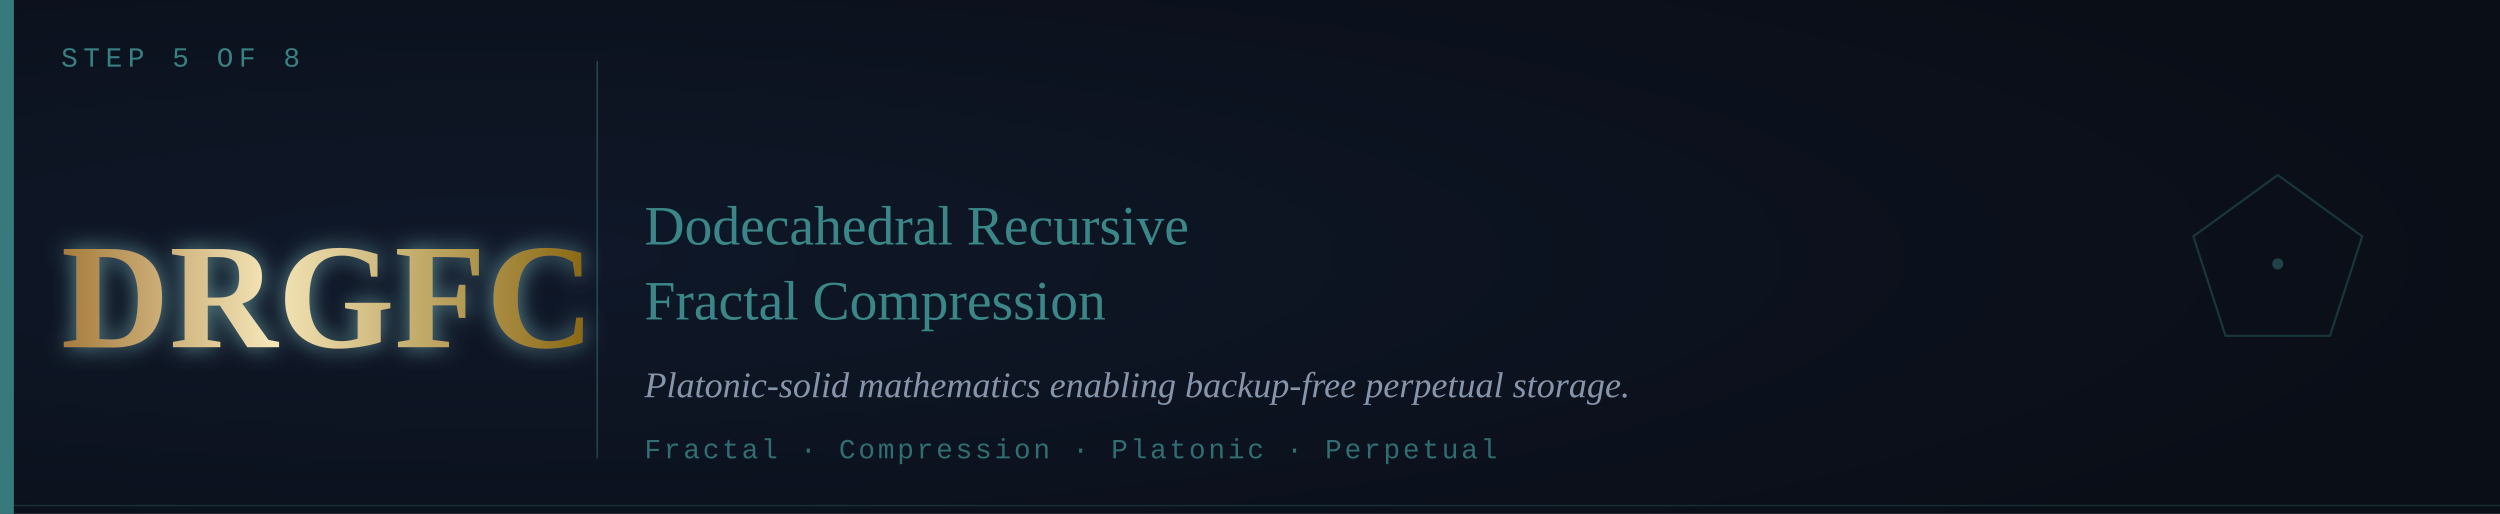
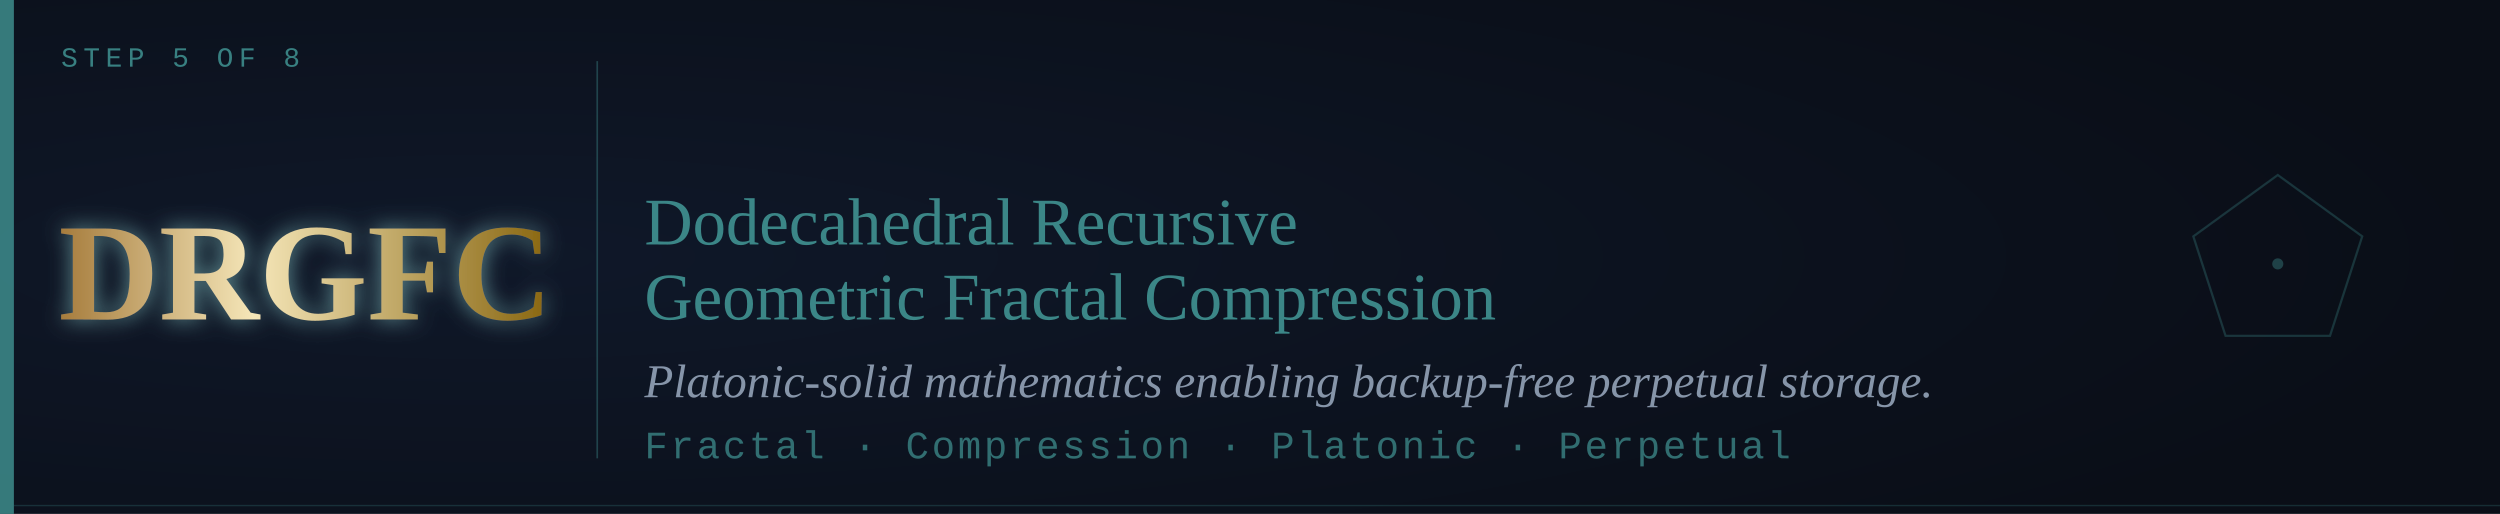
<svg xmlns="http://www.w3.org/2000/svg" viewBox="0 0 900 185" width="900" height="185">
  <defs>
    <radialGradient id="bg" cx="20%" cy="50%" r="80%">
      <stop offset="0%" stop-color="#0F1829" />
      <stop offset="100%" stop-color="#0A0E17" />
    </radialGradient>
    <filter id="tg" x="-40%" y="-40%" width="180%" height="180%">
      <feGaussianBlur in="SourceGraphic" stdDeviation="4" result="b" />
      <feColorMatrix in="b" type="matrix" values="0 0 0 0 0.24 0 0 0 0 0.55 0 0 0 0 0.55 0 0 0 0.7 0" result="tb" />
      <feMerge>
        <feMergeNode in="tb" />
        <feMergeNode in="SourceGraphic" />
      </feMerge>
    </filter>
    <filter id="gg" x="-30%" y="-30%" width="160%" height="160%">
      <feGaussianBlur in="SourceGraphic" stdDeviation="3.5" result="b" />
      <feColorMatrix in="b" type="matrix" values="0 0 0 0 0.79 0 0 0 0 0.66 0 0 0 0 0.30 0 0 0 0.6 0" result="gb" />
      <feMerge>
        <feMergeNode in="gb" />
        <feMergeNode in="SourceGraphic" />
      </feMerge>
    </filter>
    <linearGradient id="gt" x1="0" y1="0" x2="1" y2="0">
      <stop offset="0%" stop-color="#A67C3D" />
      <stop offset="40%" stop-color="#F5E6B8" />
      <stop offset="100%" stop-color="#8B6914" />
    </linearGradient>
  </defs>
  <rect width="900" height="185" fill="url(#bg)" />
  <rect x="0" y="0" width="5" height="185" fill="#3D8C8C" opacity="0.85" />
  <line x1="5" y1="182" x2="900" y2="182" stroke="#3D8C8C" stroke-width="0.5" opacity="0.25" />
  <text x="22" y="24" font-family="'Courier New',monospace" font-size="10" fill="#3D8C8C" letter-spacing="2" opacity="0.9">STEP 5 OF 8</text>
-   <text x="22" y="125" font-family="Georgia,'Times New Roman',serif" font-size="54" font-weight="bold" fill="url(#gt)" filter="url(#tg)">DRGFC</text>
+   <text x="110" y="115" font-family="Georgia,'Times New Roman',serif" font-size="50" font-weight="bold" fill="url(#gt)" filter="url(#tg)" text-anchor="middle">DRGFC</text>
  <line x1="215" y1="22" x2="215" y2="165" stroke="#3D8C8C" stroke-width="0.6" opacity="0.4" />
-   <text x="232" y="88" font-family="Georgia,'Times New Roman',serif" font-size="20" fill="#3D8C8C" opacity="0.95">Dodecahedral Recursive</text>
-   <text x="232" y="115" font-family="Georgia,'Times New Roman',serif" font-size="20" fill="#3D8C8C" opacity="0.95">Fractal Compression</text>
-   <text x="232" y="143" font-family="Georgia,'Times New Roman',serif" font-size="13" font-style="italic" fill="#94A3B8" opacity="0.9">Platonic-solid mathematics enabling backup-free perpetual storage.</text>
-   <text x="232" y="165" font-family="'Courier New',monospace" font-size="10" fill="#3D8C8C" letter-spacing="1" opacity="0.75">Fractal · Compression · Platonic · Perpetual</text>
+   <text x="232" y="88" font-family="Georgia,'Times New Roman',serif" font-size="24" fill="#3D8C8C" opacity="0.95">Dodecahedral Recursive</text>
+   <text x="232" y="115" font-family="Georgia,'Times New Roman',serif" font-size="24" fill="#3D8C8C" opacity="0.95">Geometric Fractal Compression</text>
+   <text x="232" y="143" font-family="Georgia,'Times New Roman',serif" font-size="17" font-style="italic" fill="#94A3B8" opacity="0.9">Platonic-solid mathematics enabling backup-free perpetual storage.</text>
+   <text x="232" y="165" font-family="'Courier New',monospace" font-size="14" fill="#3D8C8C" letter-spacing="1" opacity="0.75">Fractal · Compression · Platonic · Perpetual</text>
  <polygon points="820,63 850.4,85.1 838.8,120.9 801.2,120.9 789.6,85.1" fill="none" stroke="#3D8C8C" stroke-width="0.8" opacity="0.3" />
  <circle cx="820" cy="95" r="2" fill="#3D8C8C" opacity="0.4" />
</svg>
